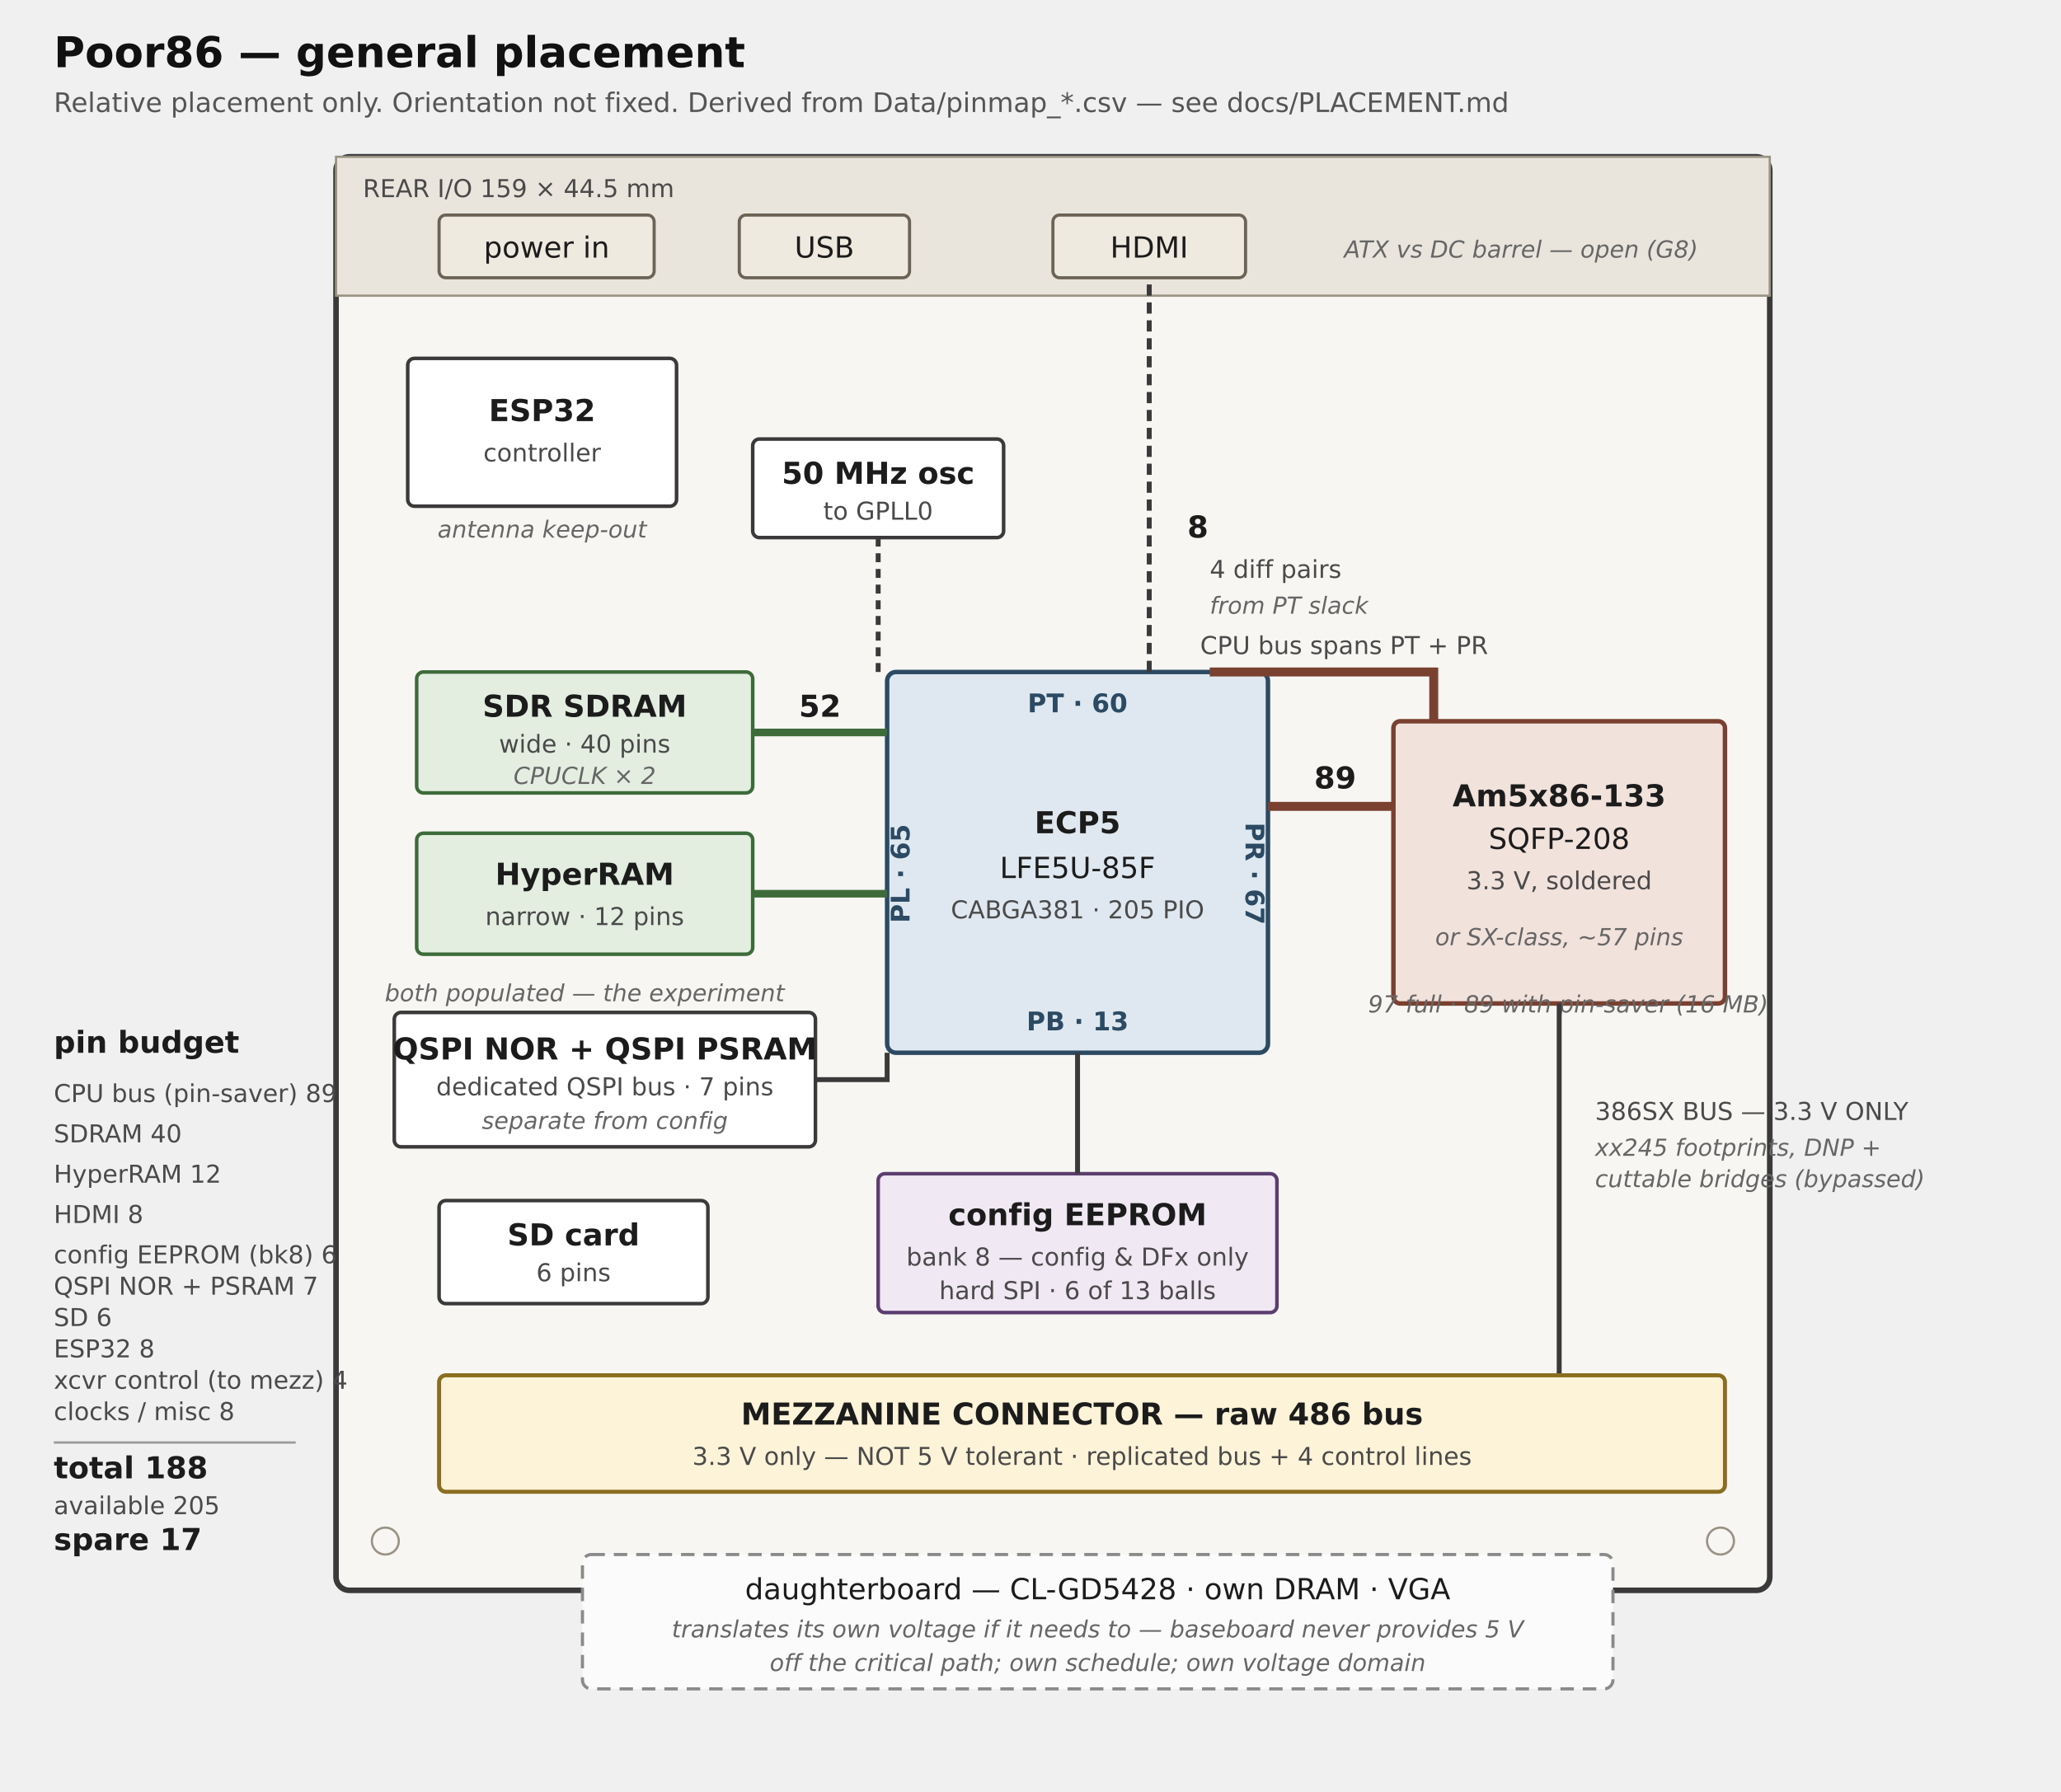
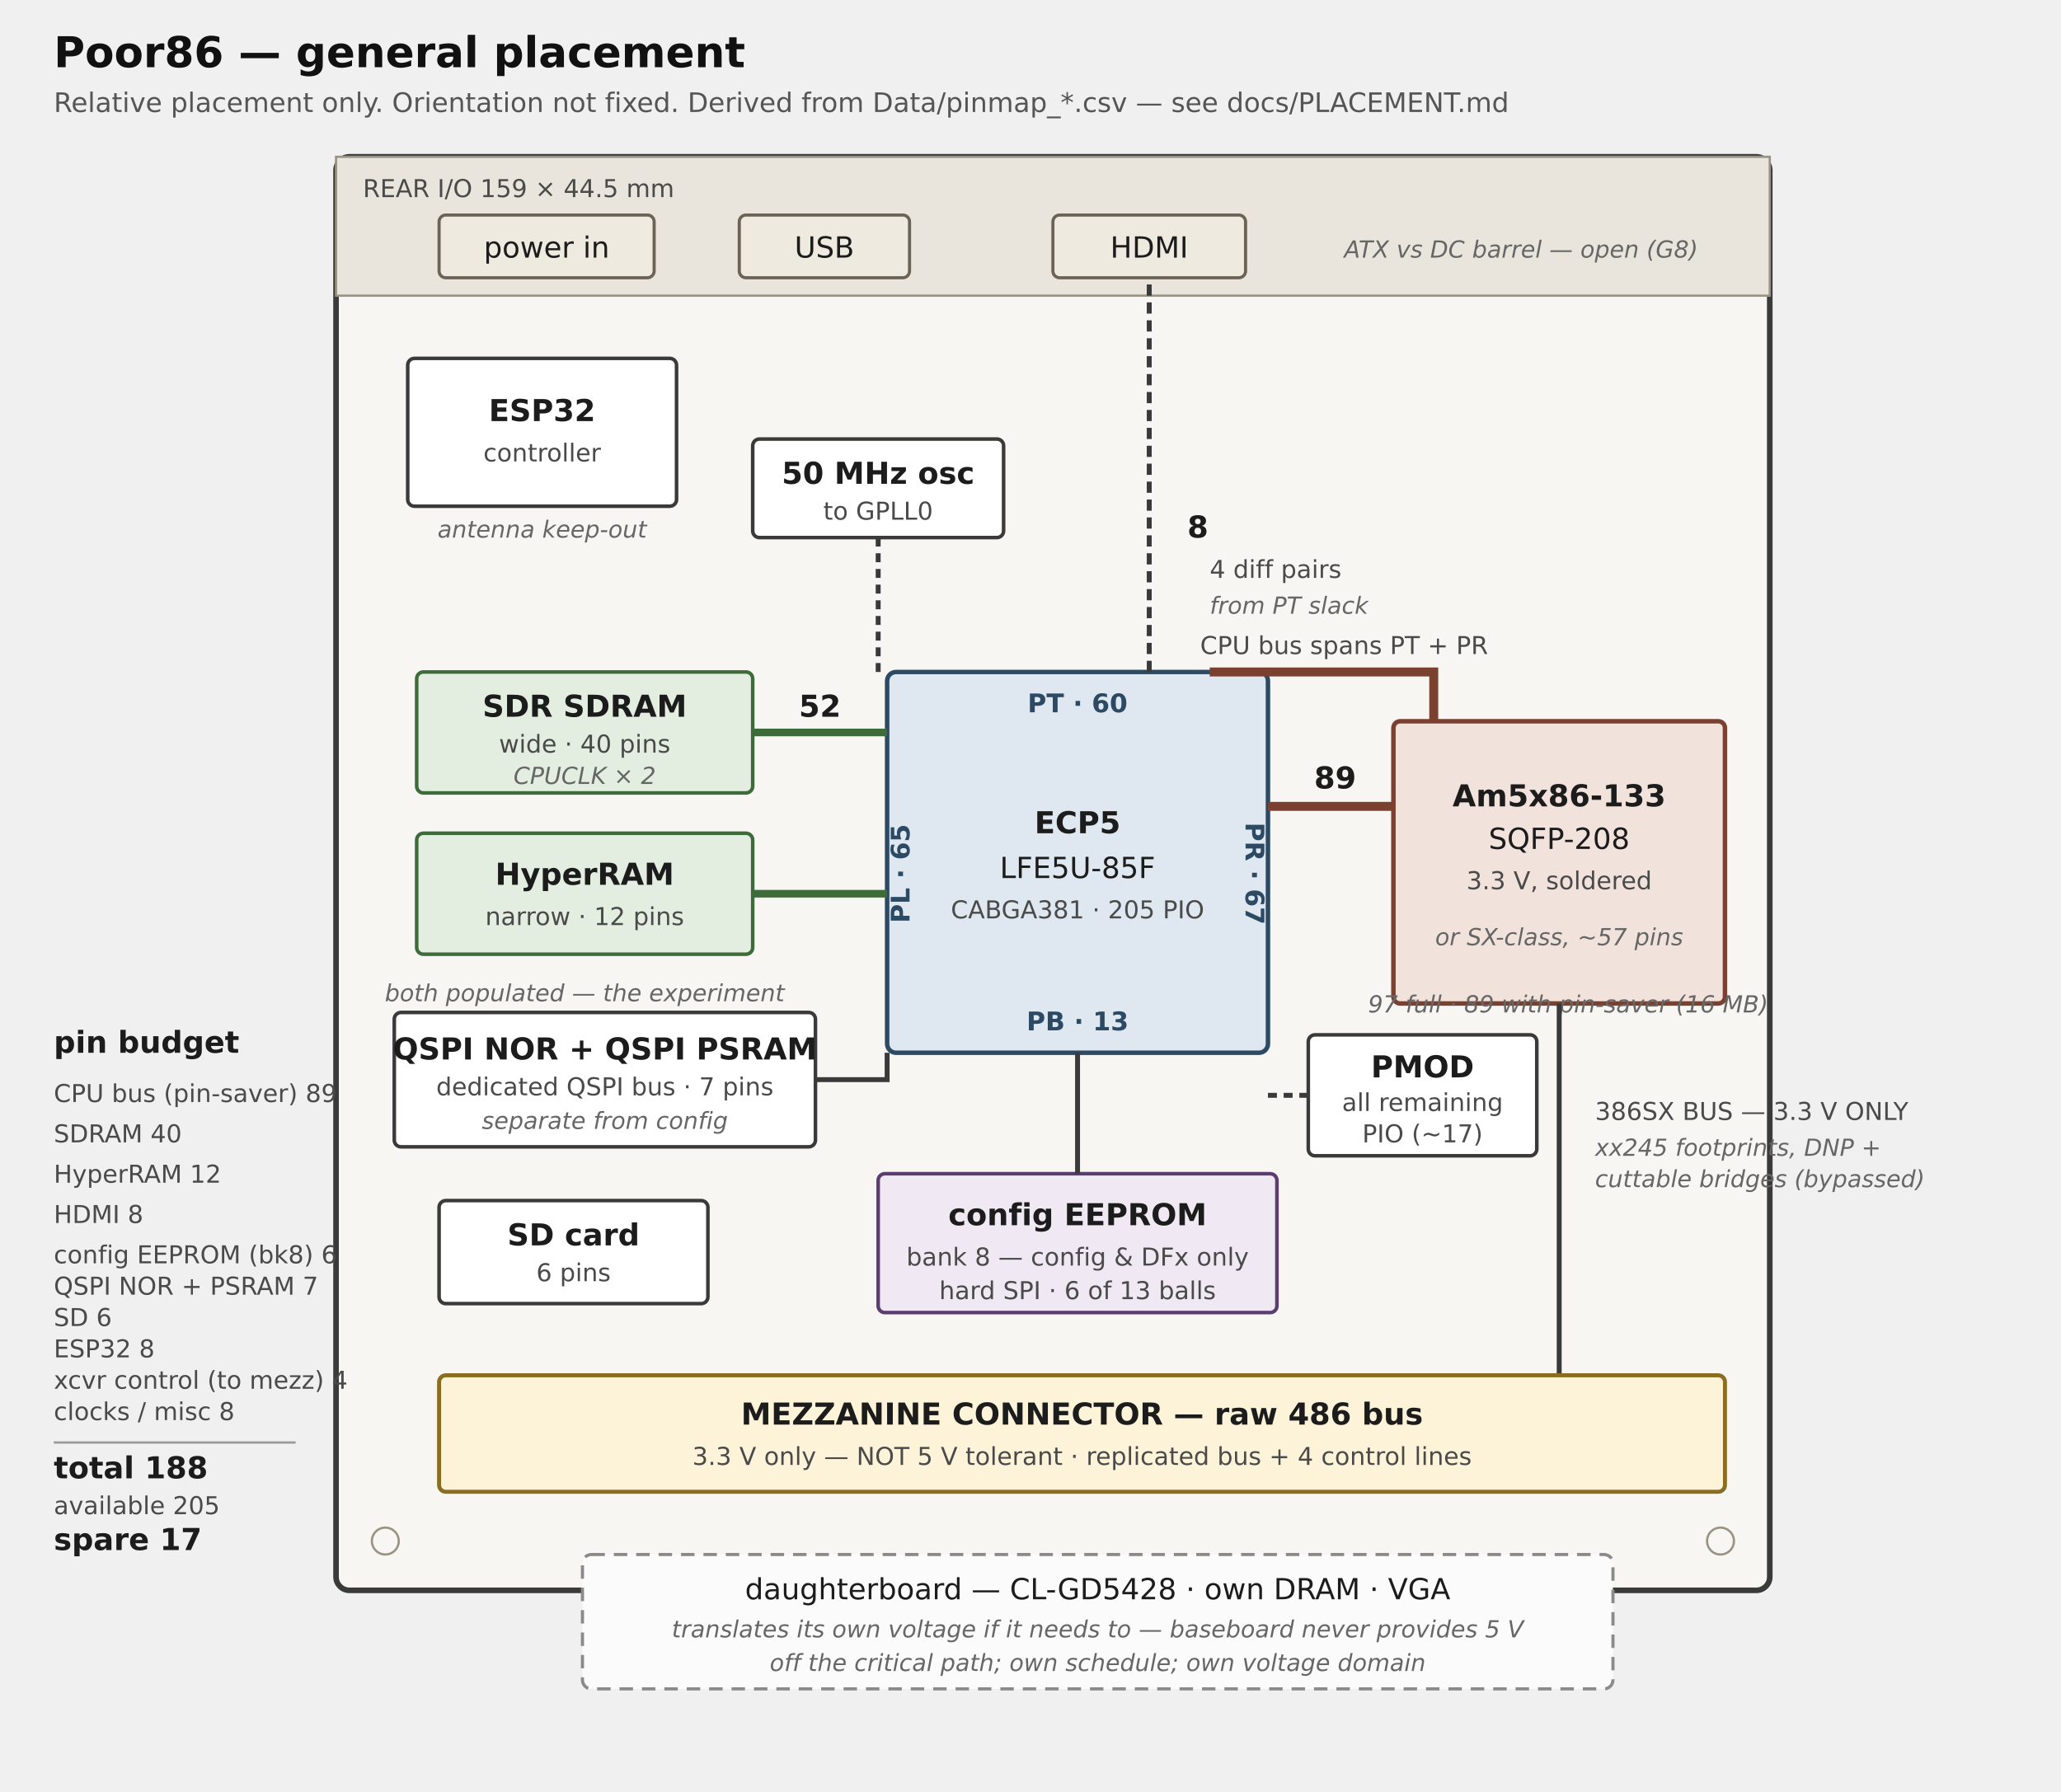
<svg xmlns="http://www.w3.org/2000/svg" viewBox="0 0 920 800" width="920" height="800" font-family="DejaVu Sans, Helvetica, Arial, sans-serif">
  <style>
    .board  { fill:#f7f6f3; stroke:#3a3a3a; stroke-width:2.5; }
    .rear   { fill:#e9e5dc; stroke:#9a9384; stroke-width:1; }
    .part   { fill:#ffffff; stroke:#3a3a3a; stroke-width:1.6; }
    .fpga   { fill:#dfe8f0; stroke:#2c4a63; stroke-width:2; }
    .cpu    { fill:#f2e2dc; stroke:#7a4030; stroke-width:2; }
    .mem    { fill:#e3eee1; stroke:#3d6b3a; stroke-width:1.6; }
    .cfg    { fill:#f0e8f3; stroke:#5c3d70; stroke-width:1.6; }
    .conn   { fill:#efeae0; stroke:#6b6355; stroke-width:1.4; }
    .mezz   { fill:#fdf3d8; stroke:#8a6d1f; stroke-width:1.8; }
    .daugh  { fill:#fbfbfb; stroke:#8a8a8a; stroke-width:1.4; stroke-dasharray:6 4; }
    .t      { font-size:13px; fill:#1c1c1c; }
    .tb     { font-size:13.5px; fill:#1c1c1c; font-weight:bold; }
    .ts     { font-size:11px; fill:#4a4a4a; }
    .tt     { font-size:10.5px; fill:#666; font-style:italic; }
    .edge   { font-size:11.5px; fill:#2c4a63; font-weight:bold; }
    .bus    { stroke:#3a3a3a; stroke-width:2.2; fill:none; }
    .busw   { stroke:#7a4030; stroke-width:4; fill:none; }
    .busm   { stroke:#3d6b3a; stroke-width:3.4; fill:none; }
    .title  { font-size:19px; fill:#111; font-weight:bold; }
    .sub    { font-size:12px; fill:#555; }
  </style>
  <text class="title" x="24" y="30">Poor86 — general placement</text>
  <text class="sub" x="24" y="50">Relative placement only. Orientation not fixed. Derived from Data/pinmap_*.csv — see docs/PLACEMENT.md</text>
  <rect class="board" x="150" y="70" width="640" height="640" rx="6" />
  <text class="ts" x="470" y="730" text-anchor="middle">mini-ITX — 170 × 170 mm</text>
  <circle cx="172" cy="92" r="6" fill="none" stroke="#9a9384" />
  <circle cx="768" cy="92" r="6" fill="none" stroke="#9a9384" />
  <circle cx="172" cy="688" r="6" fill="none" stroke="#9a9384" />
  <circle cx="768" cy="688" r="6" fill="none" stroke="#9a9384" />
  <rect class="rear" x="150" y="70" width="640" height="62" />
  <text class="ts" x="162" y="88">REAR I/O  159 × 44.5 mm</text>
  <rect class="conn" x="196" y="96" width="96" height="28" rx="3" />
  <text class="t" x="244" y="115" text-anchor="middle">power in</text>
  <rect class="conn" x="330" y="96" width="76" height="28" rx="3" />
  <text class="t" x="368" y="115" text-anchor="middle">USB</text>
  <rect class="conn" x="470" y="96" width="86" height="28" rx="3" />
  <text class="t" x="513" y="115" text-anchor="middle">HDMI</text>
  <text class="tt" x="600" y="115">ATX vs DC barrel — open (G8)</text>
  <rect class="part" x="182" y="160" width="120" height="66" rx="3" />
  <text class="tb" x="242" y="188" text-anchor="middle">ESP32</text>
  <text class="ts" x="242" y="206" text-anchor="middle">controller</text>
  <text class="tt" x="242" y="240" text-anchor="middle">antenna keep-out</text>
  <rect class="fpga" x="396" y="300" width="170" height="170" rx="4" />
  <text class="tb" x="481" y="372" text-anchor="middle">ECP5</text>
  <text class="t" x="481" y="392" text-anchor="middle">LFE5U-85F</text>
  <text class="ts" x="481" y="410" text-anchor="middle">CABGA381 · 205 PIO</text>
  <text class="edge" x="481" y="318" text-anchor="middle">PT · 60</text>
  <text class="edge" x="481" y="460" text-anchor="middle">PB · 13</text>
  <text class="edge" x="406" y="390" transform="rotate(-90 406 390)" text-anchor="middle">PL · 65</text>
  <text class="edge" x="556" y="390" transform="rotate(90 556 390)" text-anchor="middle">PR · 67</text>
  <rect class="cpu" x="622" y="322" width="148" height="126" rx="3" />
  <text class="tb" x="696" y="360" text-anchor="middle">Am5x86-133</text>
  <text class="t" x="696" y="379" text-anchor="middle">SQFP-208</text>
  <text class="ts" x="696" y="397" text-anchor="middle">3.3 V, soldered</text>
  <text class="tt" x="696" y="422" text-anchor="middle">or SX-class, ~57 pins</text>
  <path class="busw" d="M622 360 H566" />
  <path class="busw" d="M640 322 V300 H540" />
  <text class="tb" x="596" y="352" text-anchor="middle" fill="#7a4030">89</text>
  <text class="ts" x="600" y="292" text-anchor="middle">CPU bus spans PT + PR</text>
  <text class="tt" x="700" y="452" text-anchor="middle">97 full · 89 with pin-saver (16 MB)</text>
  <rect class="mem" x="186" y="300" width="150" height="54" rx="3" />
  <text class="tb" x="261" y="320" text-anchor="middle">SDR SDRAM</text>
  <text class="ts" x="261" y="336" text-anchor="middle">wide · 40 pins</text>
  <text class="tt" x="261" y="350" text-anchor="middle">CPUCLK × 2</text>
  <rect class="mem" x="186" y="372" width="150" height="54" rx="3" />
  <text class="tb" x="261" y="395" text-anchor="middle">HyperRAM</text>
  <text class="ts" x="261" y="413" text-anchor="middle">narrow · 12 pins</text>
  <path class="busm" d="M336 327 H396" />
  <path class="busm" d="M336 399 H396" />
  <text class="tb" x="366" y="320" text-anchor="middle" fill="#3d6b3a">52</text>
  <text class="tt" x="261" y="447" text-anchor="middle">both populated — the experiment</text>
  <rect class="cfg" x="392" y="524" width="178" height="62" rx="3" />
  <text class="tb" x="481" y="547" text-anchor="middle">config EEPROM</text>
  <text class="ts" x="481" y="565" text-anchor="middle">bank 8 — config &amp; DFx only</text>
  <text class="ts" x="481" y="580" text-anchor="middle">hard SPI · 6 of 13 balls</text>
  <path class="bus" d="M481 470 V524" />
  <path class="bus" d="M513 300 V124" stroke-dasharray="5 3" />
  <text class="tb" x="530" y="240" fill="#2c4a63">8</text>
  <text class="ts" x="540" y="258">4 diff pairs</text>
  <text class="tt" x="540" y="274">from PT slack</text>
  <rect class="part" x="336" y="196" width="112" height="44" rx="3" />
  <text class="tb" x="392" y="216" text-anchor="middle">50 MHz osc</text>
  <text class="ts" x="392" y="232" text-anchor="middle">to GPLL0</text>
  <path class="bus" d="M392 240 V300" stroke-dasharray="4 3" />
+   <rect class="part" x="584" y="462" width="102" height="54" rx="3" />
+   <text class="tb" x="635" y="481" text-anchor="middle">PMOD</text>
+   <text class="ts" x="635" y="496" text-anchor="middle">all remaining</text>
+   <text class="ts" x="635" y="510" text-anchor="middle">PIO (~17)</text>
+   <path class="bus" d="M584 489 H566" stroke-dasharray="4 3" />
  <rect class="part" x="176" y="452" width="188" height="60" rx="3" />
  <text class="tb" x="270" y="473" text-anchor="middle">QSPI NOR + QSPI PSRAM</text>
  <text class="ts" x="270" y="489" text-anchor="middle">dedicated QSPI bus · 7 pins</text>
  <text class="tt" x="270" y="504" text-anchor="middle">separate from config</text>
  <path class="bus" d="M364 482 H396 V470" />
  <rect class="part" x="196" y="536" width="120" height="46" rx="3" />
  <text class="tb" x="256" y="556" text-anchor="middle">SD card</text>
  <text class="ts" x="256" y="572" text-anchor="middle">6 pins</text>
  <path class="bus" d="M696 448 V614" />
  <text class="ts" x="712" y="500">386SX BUS — 3.3 V ONLY</text>
  <text class="tt" x="712" y="516">xx245 footprints, DNP +</text>
  <text class="tt" x="712" y="530">cuttable bridges (bypassed)</text>
  <rect class="mezz" x="196" y="614" width="574" height="52" rx="3" />
  <text class="tb" x="483" y="636" text-anchor="middle">MEZZANINE CONNECTOR — raw 486 bus</text>
  <text class="ts" x="483" y="654" text-anchor="middle">3.3 V only — NOT 5 V tolerant · replicated bus + 4 control lines</text>
  <rect class="daugh" x="260" y="694" width="460" height="60" rx="4" />
  <text class="t" x="490" y="714" text-anchor="middle">daughterboard — CL-GD5428 · own DRAM · VGA</text>
  <text class="tt" x="490" y="731" text-anchor="middle">translates its own voltage if it needs to — baseboard never provides 5 V</text>
  <text class="tt" x="490" y="746" text-anchor="middle">off the critical path; own schedule; own voltage domain</text>
  <text class="tb" x="24" y="470">pin budget</text>
  <text class="ts" x="24" y="492">CPU bus (pin-saver)   89</text>
  <text class="ts" x="24" y="510">SDRAM                 40</text>
  <text class="ts" x="24" y="528">HyperRAM              12</text>
  <text class="ts" x="24" y="546">HDMI                   8</text>
  <text class="ts" x="24" y="564">config EEPROM (bk8)    6
</text>
  <text class="ts" x="24" y="578">QSPI NOR + PSRAM       7</text>
  <text class="ts" x="24" y="592">SD                     6</text>
  <text class="ts" x="24" y="606">ESP32                  8</text>
  <text class="ts" x="24" y="620">xcvr control (to mezz)  4</text>
  <text class="ts" x="24" y="634">clocks / misc          8</text>
  <line x1="24" y1="644" x2="132" y2="644" stroke="#999" />
  <text class="tb" x="24" y="660">total            188</text>
  <text class="ts" x="24" y="676">available        205</text>
  <text class="tb" x="24" y="692">spare             17</text>
</svg>
